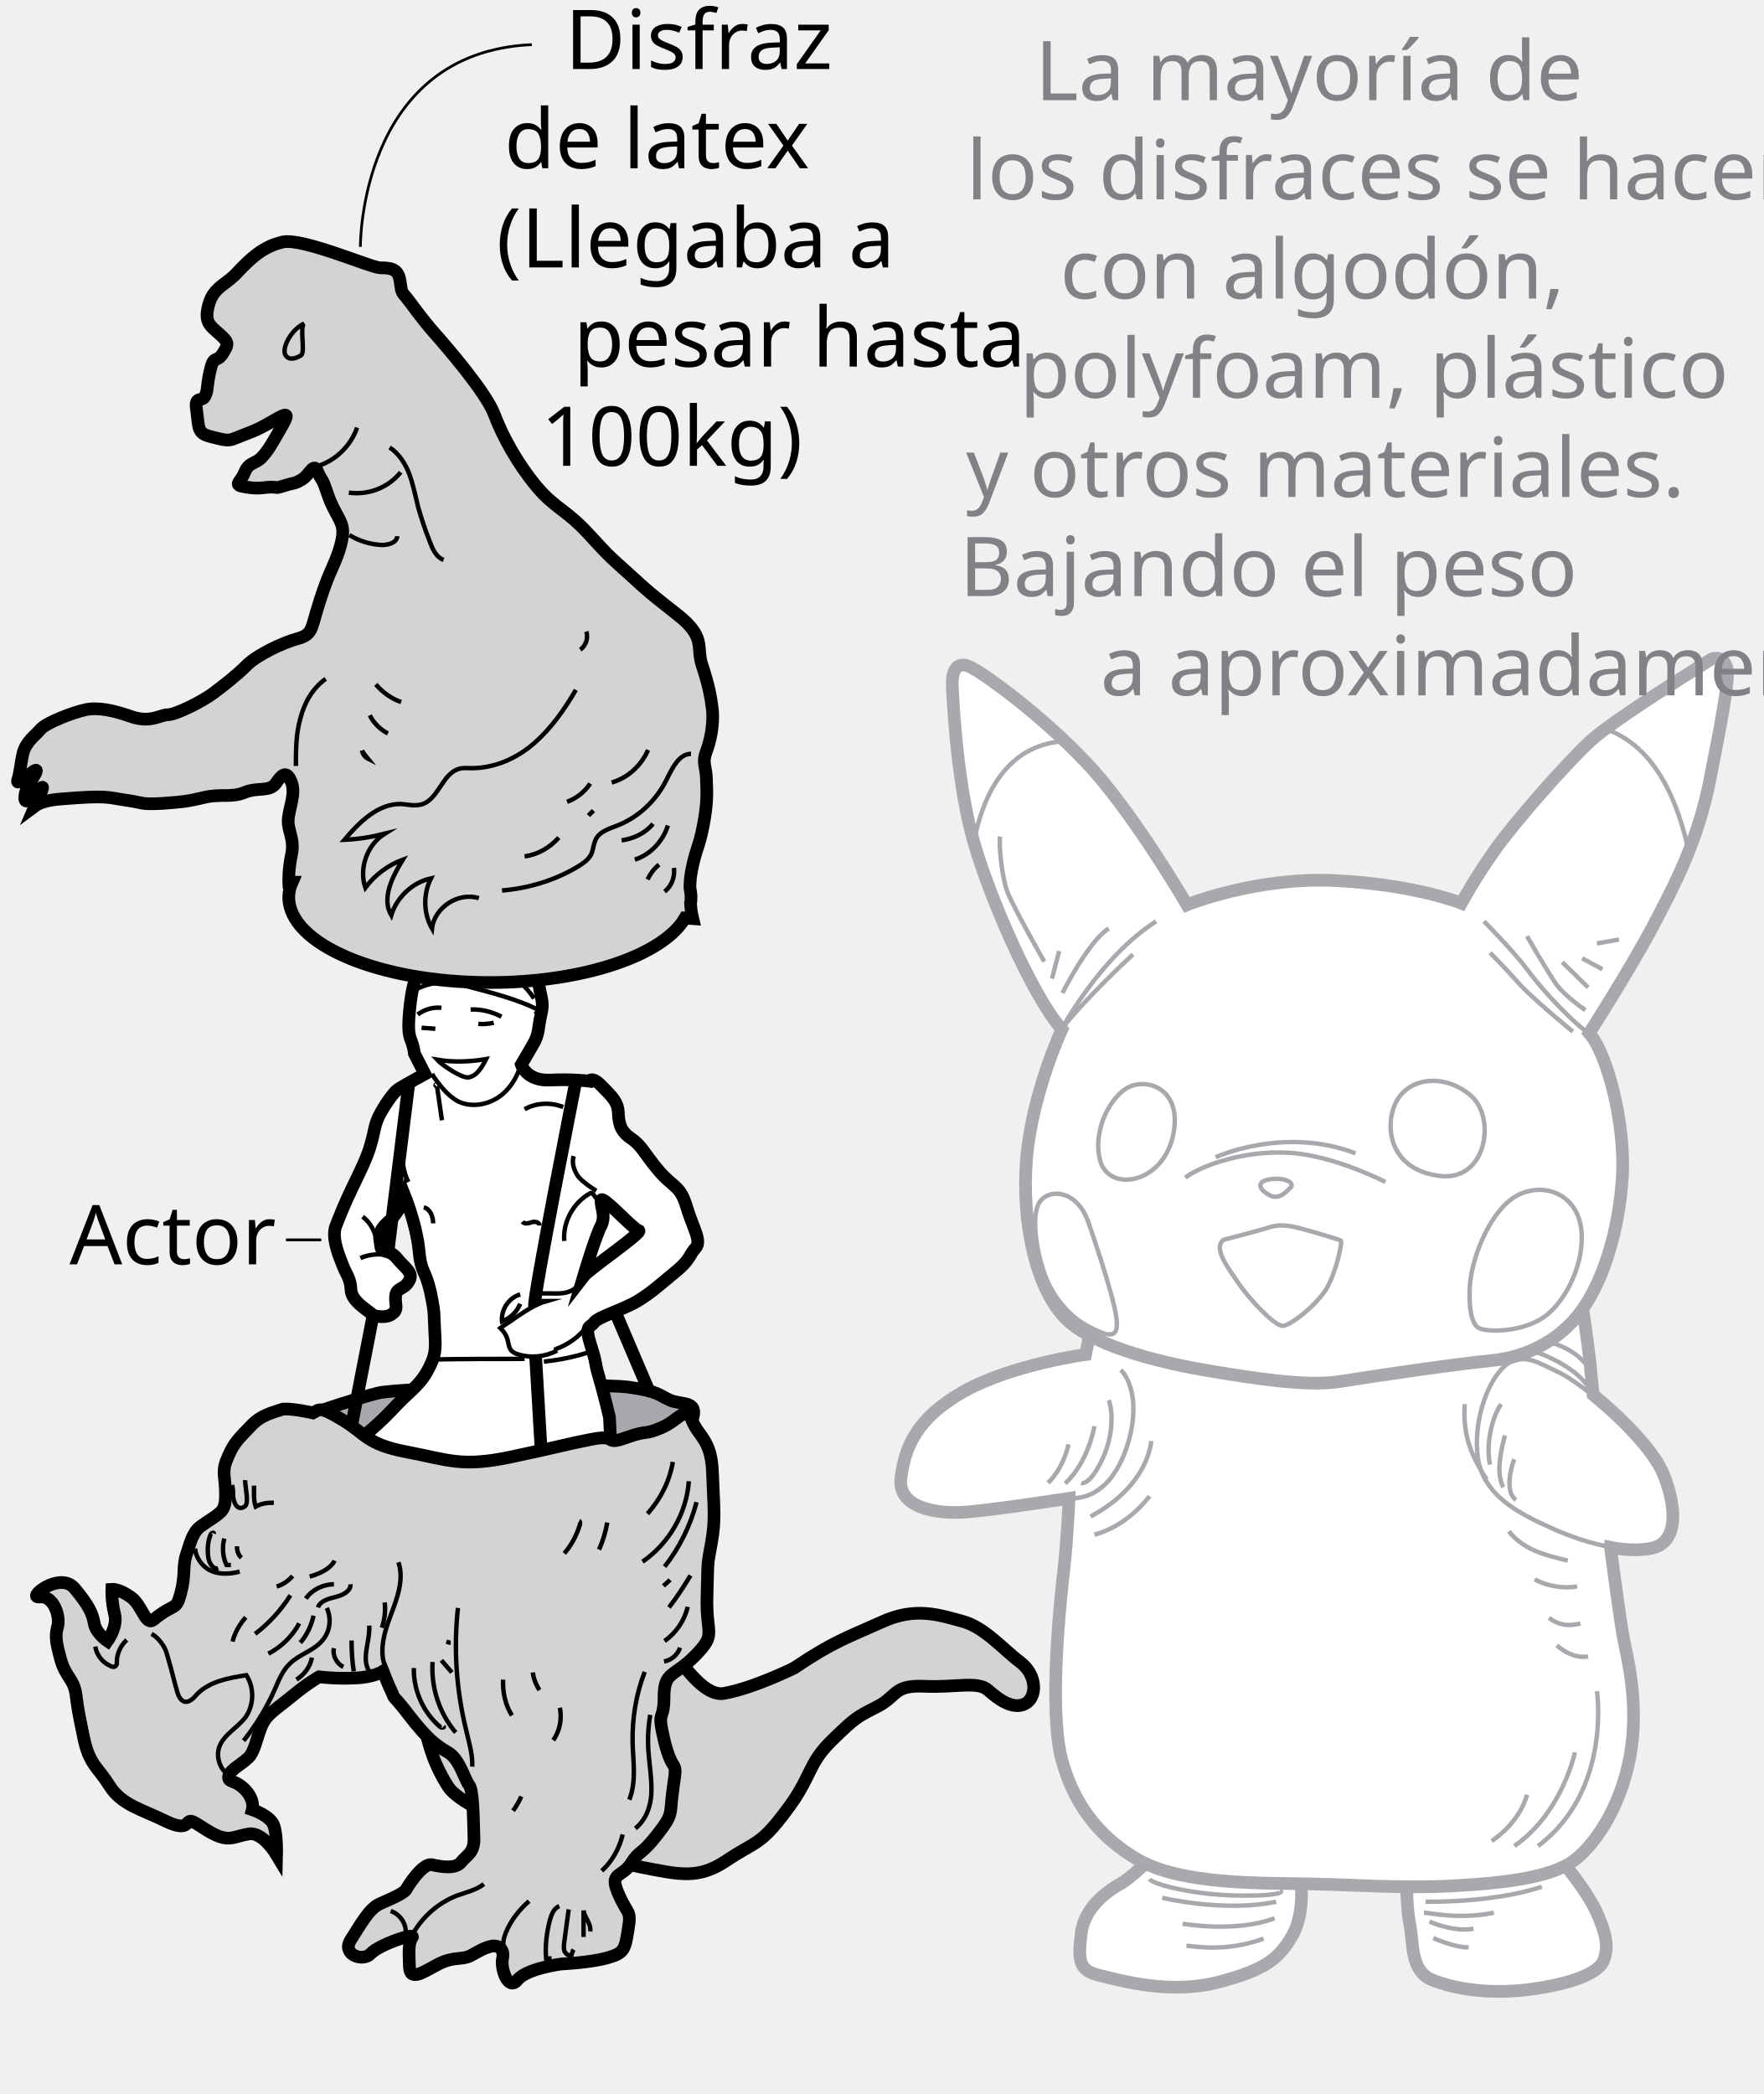
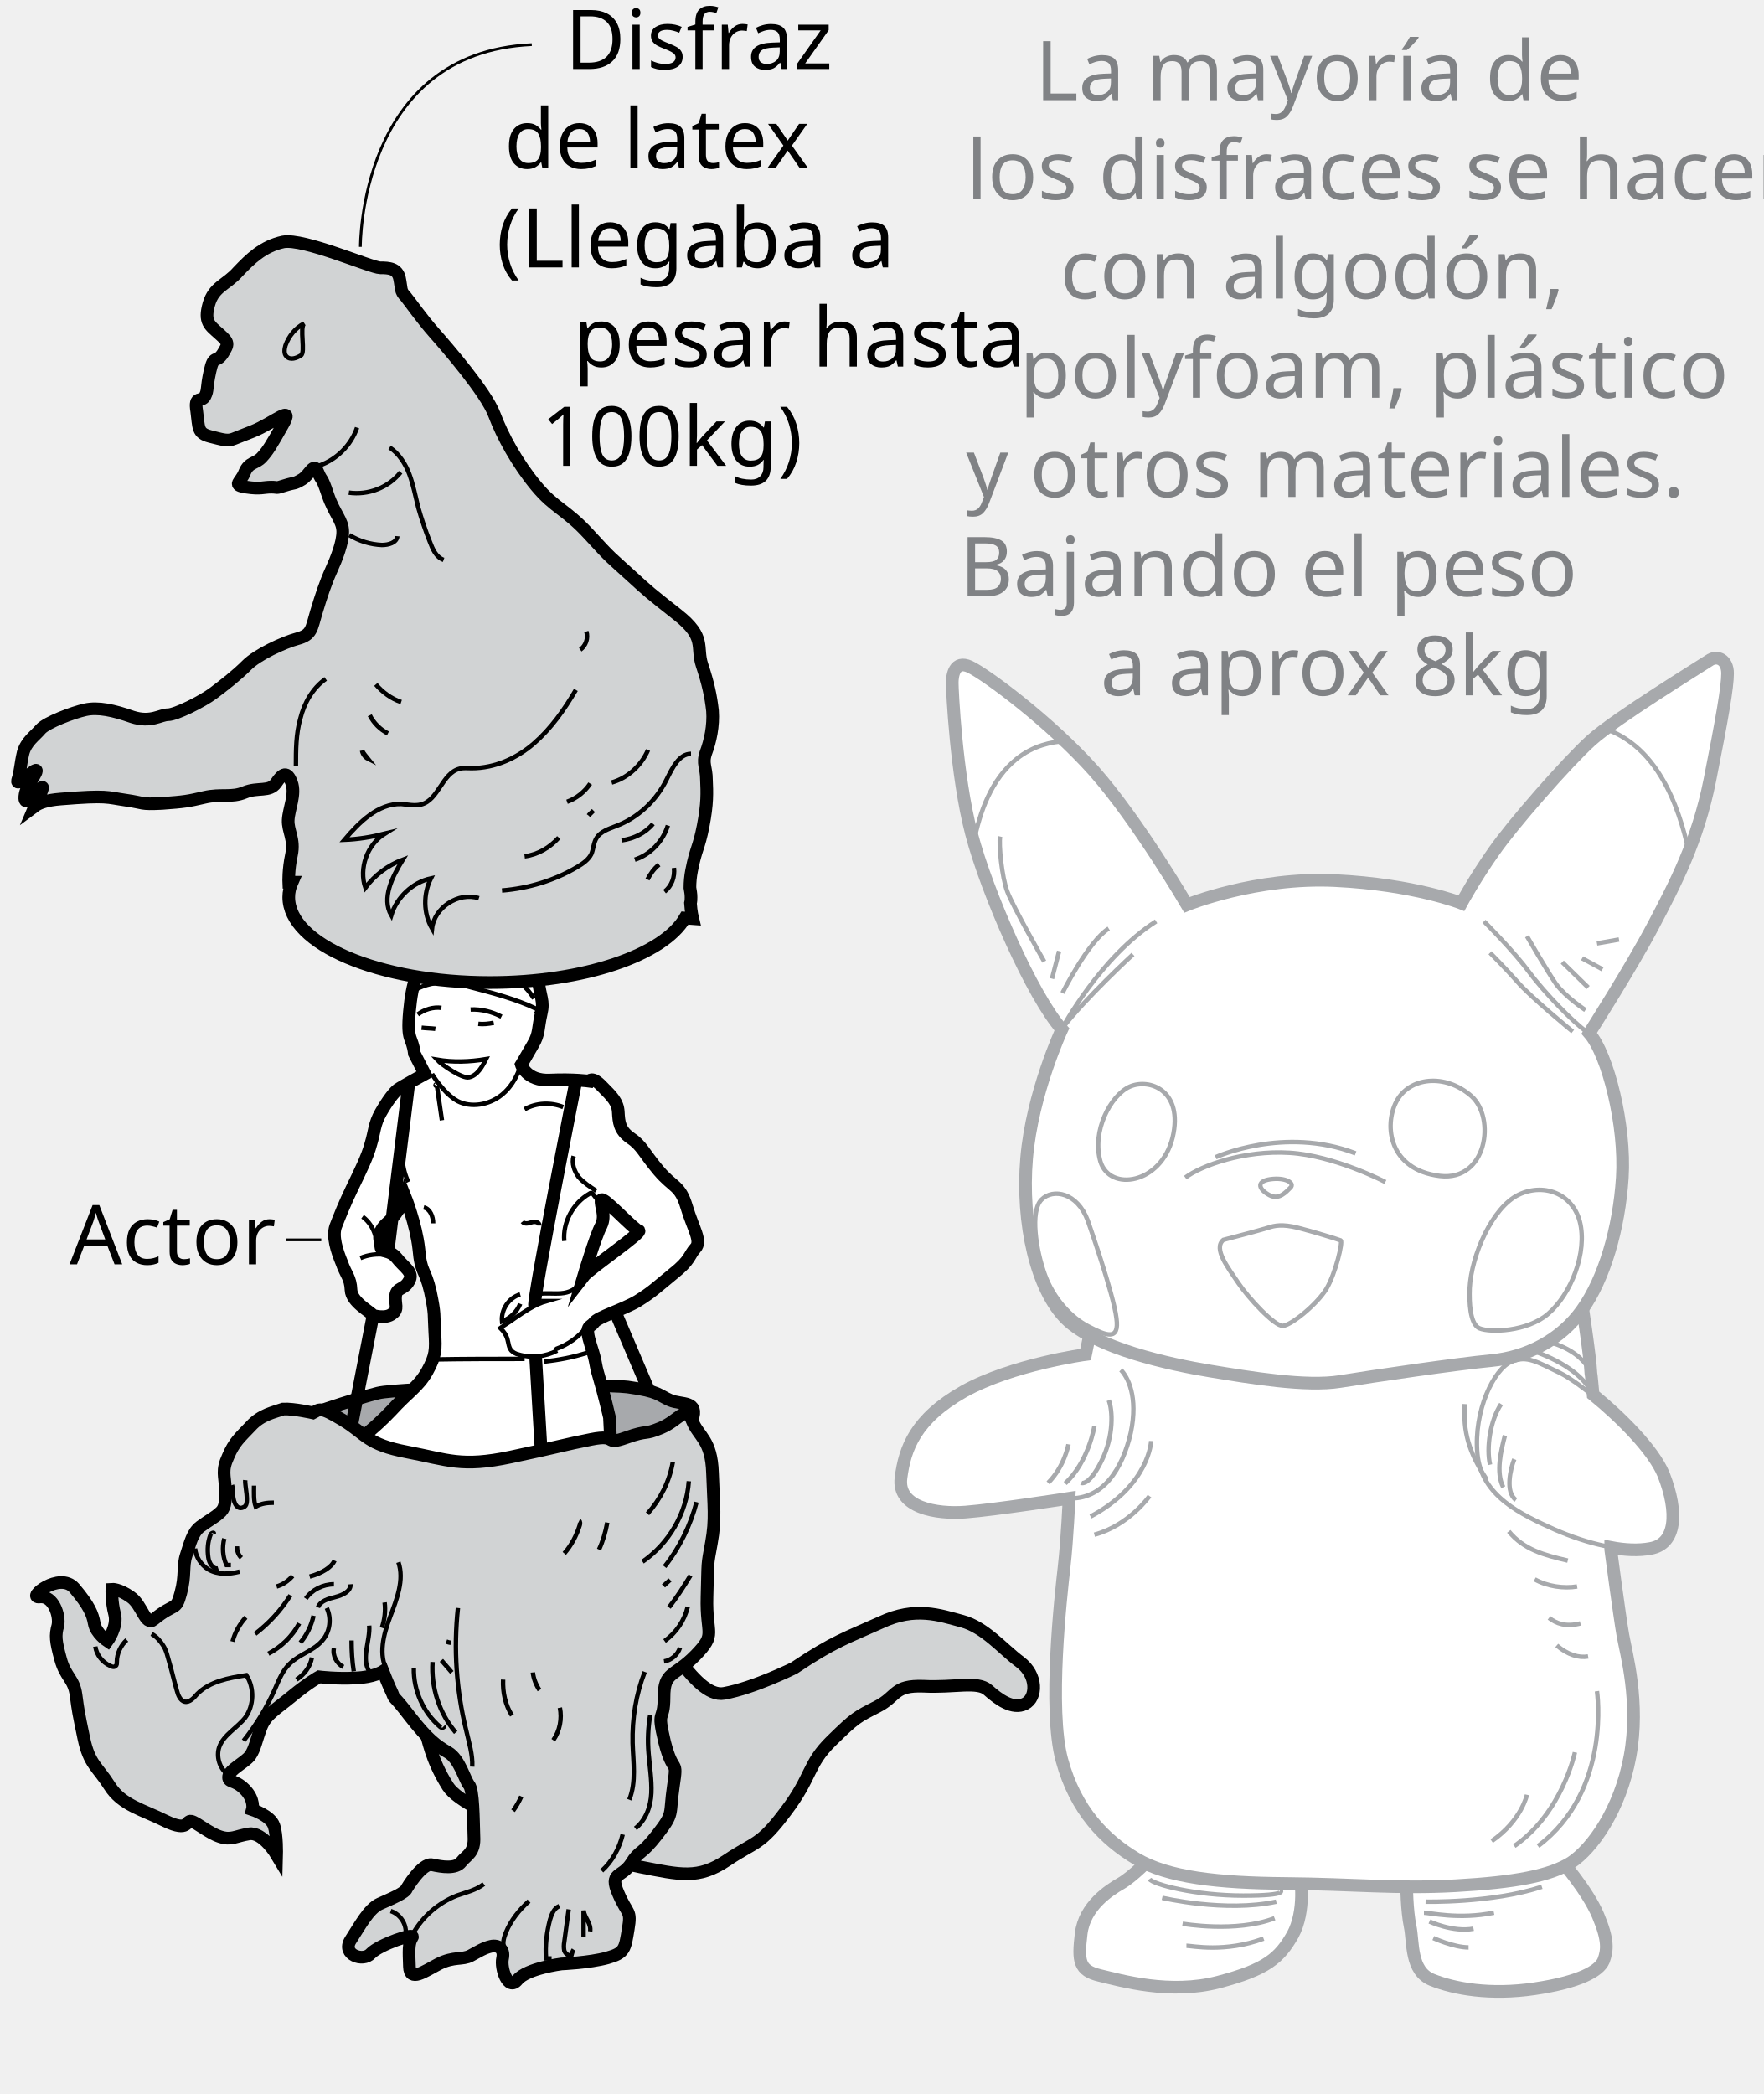
<svg xmlns="http://www.w3.org/2000/svg" version="1.1" id="Layer_1" x="0px" y="0px" viewBox="0 0 320 380" style="enable-background:new 0 0 320 380;" xml:space="preserve">
  <style type="text/css">
	.st0{fill:none;}
	.st1{fill:#A7A9AC;stroke:#000000;stroke-width:2.299;stroke-miterlimit:10;}
	.st2{fill:#D1D3D4;stroke:#000000;stroke-width:2.299;stroke-miterlimit:10;}
	.st3{fill:#FFFFFF;stroke:#000000;stroke-width:2.299;stroke-miterlimit:10;}
	.st4{fill:none;stroke:#000000;stroke-width:2.299;stroke-miterlimit:10;}
	.st5{fill:none;stroke:#000000;stroke-width:0.805;stroke-miterlimit:10;}
	.st6{fill:none;stroke:#000000;stroke-width:0.5;stroke-miterlimit:10;}
	.st7{font-family:'Roboto-Light';}
	.st8{font-size:15px;}
	.st9{fill:#FFFFFF;stroke:#A7A9AC;stroke-width:2.299;stroke-miterlimit:10;}
	.st10{fill:none;stroke:#A7A9AC;stroke-width:0.805;stroke-miterlimit:10;}
	.st11{fill:#808285;}
	.st12{font-family:'Roboto-LightItalic';}
	@keyframes baja{
		from{transform:translate(0,0);}
		to{transform:translate(0,86px);}
	}
	#animacion{
		  animation: baja 5s alternate infinite;
	}	
</style>
  <rect x="-92.8" y="16.9" class="st0" width="55.6" height="32.4" />
  <path class="st1" d="M58.5,255.9c0,0,6.1-2.1,10.1-3.1s39.6-1.8,45.3-1.1c5.8,0.8,5.6,1.5,7.7,2.4s5.3,0,4,3.6  c-1.4,3.6-12.6,13-22.7,14.5s-31.6,1.7-37.9-3.1C58.7,264.5,58.5,255.9,58.5,255.9z" />
  <path class="st2" d="M77.3,314.8c0.4,0.4,0.7,4.2,4,9.4c3.3,5.2,27.7,13.2,34.9,14.6c7.2,1.4,10.5,2.3,15.7-1.2  c5.2-3.5,6-2.6,10.7-8.9c4.8-6.3,3.9-8.5,8.3-12.8c4.4-4.3,4.6-4.3,8.3-6.2s2.9-3.9,8.4-3.7c5.6,0.3,9.8-1,11.7,0.7s4.5,3.6,6.7,2.5  s2.3-5.2-0.9-7.6s-6.4-6.3-10.5-7.4s-8.5-2.7-14.7,0.2c-6.2,2.8-8.5,3.4-15.8,8.3c0,0-7.2,3.6-12.7,4.6s-11.8-13.1-16.5-16.5  c-4.7-3.3-14.8-2.6-16.1-2.3C97.6,289,77.3,314.8,77.3,314.8z" />
  <path class="st3" d="M67.7,238.7c-0.5-0.7-3.9-2.4-4-4.6c-0.1-2.3-0.9-2.7-1.7-5c-0.9-2.2-1.7-4.7-1.1-6.5c0.7-1.8,1.6-4.1,3-7  c1.4-2.9,2.8-5.7,3.4-8c0.7-2.3,0.6-3.6,1.8-5.7c1.2-2.1,2.4-3.7,3.1-4.2s4.9-2.8,4.9-2.8l-1.9-3.7c-0.4-3.3-1.4-2-0.9-7.6  s1.6-7.8,3.1-10.3s1.3-4.4,5.3-5.6c4-1.2,8.1-0.4,10.8,2.4c2.7,2.8,3.7,3,4.1,7.1c0.4,4,1.2,4.3,0.6,6.8c-0.6,2.6-0.3,3.6-1.5,5.6  c-1.2,2.1-2.1,3.6-2.1,3.6s0.9,3,5.2,2.8c4.3-0.2,7.1,0.2,7.1,0.2s0.5-1,2.3,0.9c1.9,1.9,2.9,2.9,3,4.7s0.2,3.3,2.2,4.7  c2.1,1.4,2.4,2.7,5.1,5.9s3.9,2.6,5.1,6.6s2.8,6.2,1.6,7.5c-1.2,1.3-0.8,2.1-4.1,4.7c-3.3,2.7-3.7,3.2-6.4,4.9  c-2.7,1.6-7.2,2.9-7.9,3.9c-0.7,1-1.8,0.3-0.6,4.1c1.2,3.7,0.6,2.8,1.5,5.8s1.9,7.3,1.9,7.3l0.4,8.1c0,0-28.5,2.8-34.7,1.6  c-6.1-1.2-13.1-3.7-12.4-4.5s3.9-3,7.1-6.4c3.1-3.4,4.9-4.3,6.5-7.1c1.6-2.9,1.6-3.9,1.4-7.2s0.1-3-0.8-7.3c-1-4.3-1.7-3.2-2.1-7.8  c-0.5-4.5-2.5-9.5-2.5-9.5s-0.9,2.8-3.1,4.7s-1.4,3.1-1.3,4.4c0.1,1.3,1.5,0.4,2.9,2.1c1.3,1.7,3.2,2.6,2.2,4.2  c-0.9,1.6-2.2,1.1-2.4,2.6c-0.2,1.5,0.6,2.5-0.6,3.3C70,239.4,67.7,238.7,67.7,238.7z" />
  <path class="st4" d="M105.9,231.6c1-1.3,11-8.1,10-8.3s-6.6-6.5-6.8-5.5c-0.2,1,0.9,2.7,0,4.6C108.1,224.2,105.9,231.6,105.9,231.6z  " />
  <path class="st2" d="M56.8,256.4c1.2-0.6,1.1-1.3,5.4,1.3c4.3,2.6,4.3,4.4,11.7,5.8s9.8,2.8,18.8,0.9s9.5-2.2,14.6-3.2  c5-1,2.1,1.2,6.3-0.3c4.2-1.5,3.1-0.4,6.4-1.8s4.5-4.3,5.6-1.3c1.2,3,3.5,3.4,3.7,9.5s0.6,8.3-0.2,12.7s-0.6,2.9-0.8,9.8  c-0.2,7,1.8,6.6-2.1,10.6s-5.7,2.8-5.7,7.6c0,4.8-1.4,1.8,0.1,8.1c1.6,6.3,2.4,2.7,1.6,8c-0.8,5.4,0.2,4.8-2.9,8.8s-3.2,2.7-4.8,5.3  c-1.7,2.6-4,1.5-2.3,5.4c1.7,4,2.4,2.9,1.8,6.5s-0.6,4.3-3.8,5.2c-3.3,0.9-8.3,1.1-8.3,1.1s-6.3,0.8-8,2.9s-3.1-2.1-2.7-3.9  s-0.9-2.5-2.1-2.2c-1.3,0.3-2.2,0.9-3.7,1.7s-3,0.1-5.8,1.5c-2.7,1.4-5.2,3.3-5.3,0.5c-0.1-2.8-0.2-4.3,0.5-5.3s-6,1.3-7.5,2.9  c-1.4,1.6-5.3,0.2-3.7-2.4c1.7-2.6,3.3-5.7,5.3-6.6s4.7-2,4.9-2.8c0,0,2.8-4.7,4.6-4.3c1.8,0.4,4.3,0.8,5.3-0.5s2.5-1.6,2.3-4.7  c-0.1-3-0.1-8.4-0.9-9.3c-0.8-1-1.7-4.7-3.8-5.9c-2.1-1.2-3.7-2.4-6.9-6.5c-3.2-4.2-2.7-2.9-3.2-4.2c-0.6-1.2-1.7-4-1.7-4  s-1.7,1.1-5,1.2c-3.3,0.2-6.6-0.2-6.6-0.2s-2,1.1-4.9,3.5s-4.7,3.3-5.6,5.6c-0.9,2.3-1.1,3.9-2,5.2c-1,1.3-3.7,2.5-3.9,3.7  c-0.2,1.3,1,0.5,2.9,2.4s1.4,3.7,1.4,3.7s3.3,1.1,3.9,2.9c0.6,1.7,0.5,5.3,0.5,5.3s-2.5-4.2-5-3.8s-3.2,1.2-5.3,0.5  s-4.2-2.6-5.2-2.8s-0.4,2-4.6,0c-4.2-2.1-8-2.9-10.2-6.4s-3.7-3.9-4.7-8.7c-1-4.8-1-4.8-1.4-7.8s-1.9-3.2-2.8-6.5  c-0.9-3.3-1-4.3-0.5-6.1c0.4-1.8-0.8-5.5-3.3-5.2s3.6-4.7,6.3-1.6c2.7,3.2,3.3,4.7,3.6,6.4c0.3,1.8,2.4,3.2,2.4,3.2s1.9-2.6,1.3-4.9  s-0.5-4.5-0.5-4.5s1.3-0.1,3.4,1.4c2.1,1.4,2.7,5.4,4.2,4.1c3.9-3.2,4-1.4,4.9-4.8c0.9-3.3,0.3-4.8,1-6.9s1.1-4.1,2.6-5.2  s2.5-1.6,3.4-2.4c1-0.8,1.2-1.8,1.1-4.4c-0.1-2.5-0.7-3.3,0.5-5.9c1.1-2.6,2.1-3.4,4.1-5.5c1.9-2.1,4.2-2.5,5.9-3.1  C53.3,255.6,56.8,256.4,56.8,256.4z" />
  <path class="st5" d="M72.3,283.5c1.1,3.2-0.3,6.7-1.5,9.9c-1.2,3.2-2.2,6.9-0.5,9.9" />
  <path class="st5" d="M67,295c0.2,2.8-1.5,5.9,0,8.3" />
  <path class="st5" d="M63.8,297.7c0,1.9,0.1,3.7,0.4,5.6" />
  <path class="st5" d="M60.6,299.1c-0.3,1.3,0.5,2.8,1.7,3.4" />
  <path class="st5" d="M69.8,290.8c0.2,1.5,0,3.1-0.5,4.6" />
  <path class="st5" d="M41.2,321.9c-1.4-1.1-2-3.2-1.4-4.9c0.8-2.2,3.2-3.4,4.7-5.3c1.6-2.2,1.7-5.4,0.2-7.7c-3.2,0.5-6.6,1.1-8.9,3.4  c-0.6,0.7-1.4,1.6-2.3,1.4c-0.8-0.2-1.2-1.2-1.4-2c-0.5-1.7-0.9-3.5-1.4-5.2c-0.3-1-0.5-2.1-1.1-3c-0.5-0.8-1.2-1.6-2.1-2.1" />
  <path class="st5" d="M23,297.6c-1.1,1-1.8,2.5-1.8,4c0,0.3,0,0.6-0.2,0.7c-0.2,0.3-0.7,0.2-1,0c-1.4-0.6-2.5-2-2.7-3.5" />
  <path class="st5" d="M44.2,315.9c2.3-2.9,4.2-6,5.7-9.4c0.7-1.6,1.4-3.4,2.7-4.6c1.7-1.7,4.3-2.3,5.9-4.2c1.4-1.6,1.7-4,0.8-5.9" />
  <path class="st5" d="M54.3,294.6c-1.3,2.4-3.3,4.3-5.6,5.5" />
  <path class="st5" d="M53.8,304.8c1.4-0.9,2.5-2.3,2.8-4" />
  <path class="st5" d="M54.5,298.1c1.2-1.4,2-3.1,2.4-4.9" />
  <path class="st5" d="M46.3,296.5c2.5-1.9,4.7-4.3,6.4-7" />
  <path class="st5" d="M55.5,290.1c1.1-1.6,3.1-2.6,5.1-2.6" />
  <path class="st5" d="M57.7,291.7c0.4-1.2,2-1.6,3.2-1.9s2.8-1,2.7-2.3" />
  <path class="st5" d="M60.7,283.2c-0.5,1.2-2.3,2.3-4.5,2.9" />
  <path class="st5" d="M53.1,286c-0.8,0.9-1.8,1.6-2.9,1.9" />
  <path class="st5" d="M44.6,293.5c-1.1,1.2-2,2.8-2.4,4.4" />
  <path class="st5" d="M35.4,281c0.1,1.5,1.1,3,2.4,3.8c1.7,1,3.8,0.9,5.7,0.4" />
  <path class="st5" d="M46.1,269.6c0,1.3-0.1,2.7,0.3,3.8c1.1-0.6,2.1-0.7,3.3-0.7" />
  <path class="st5" d="M42.1,269.5c0.2,0.6,0.2,1.3,0.2,2c0.1,1.1,0.7,2.8,2.1,1.9c0.9-0.6,0-3.8,0.1-4.8" />
  <path class="st5" d="M38.8,278.3c0.1-0.3-0.5-0.1-0.6,0.2c-0.5,1.3-0.6,2.7-0.4,4.1c0.1,1,0.9,2.3,1.8,2" />
  <path class="st5" d="M40.7,279.2c-0.4,1.6-0.3,3.3,0.4,4.8c0.3,0,0.5,0,0.8,0" />
  <path class="st5" d="M43,280.6c0,0.8,0.2,1.5,0.8,2.1" />
  <path class="st5" d="M83.1,291.8c-0.8,7.4-0.3,14.9,1.5,22.2c0.5,2.2,1.2,4.4,1.1,6.6" />
  <path class="st5" d="M75.1,302.7c-0.1,4,1.7,8.1,4.8,10.7c0.2,0.2,0.8,0.1,0.6-0.1" />
  <path class="st5" d="M78.5,301.6c-0.3,4.6,1.2,9.3,4.2,12.8" />
  <path class="st5" d="M80.1,301.3c0.6,0.7,1.3,1.5,1.9,2.2" />
  <path class="st5" d="M81,297.9c0.3,0.1,0.5,0.2,0.8,0.2" />
  <path class="st5" d="M125,268.8c-0.4,5.8-3.6,11.3-8.4,14.6" />
  <path class="st5" d="M126.4,272.6c-1.1,4.2-3.1,8.3-5.8,11.7" />
  <path class="st5" d="M122.1,265.3c-0.6,3.5-2.2,6.7-4.6,9.4" />
  <path class="st5" d="M125.3,285.9c-1.2,2-2.5,4-3.9,5.8" />
  <path class="st5" d="M124.8,291.6c-0.6,2.5-2.1,4.7-4.2,6.2" />
  <path class="st5" d="M123.4,299c-0.4,1.3-1.6,2.3-2.9,2.5" />
  <path class="st5" d="M121.6,286.7c-0.4,0.4-0.8,0.7-1.2,1.1" />
  <path class="st5" d="M117,303.4c-1.6,4.1-2.3,8.5-2.2,12.9c0.1,3.5,0.7,7-0.6,10.3" />
  <path class="st5" d="M118,311.2c-0.4,2.3-0.5,4.6-0.3,7s0.6,4.8,0.5,7.2s-1,4.9-2.9,6.4" />
  <path class="st5" d="M113,332.9c-0.6,2.5-1.9,4.9-3.8,6.6" />
  <path class="st5" d="M101.5,345.9c-1,0.4-1.4,1.5-1.7,2.5c-0.6,2.3-0.9,4.7-0.7,7c0.3,0,0.7,0,1,0" />
  <path class="st5" d="M103.2,346.5c-0.3,2-0.5,3.9-0.8,5.9c-0.1,0.5-0.1,1.1,0,1.6c0.2,0.5,0.7,1,1.3,0.8c0.1-0.4,0.2-0.7,0.4-1" />
  <path class="st5" d="M105.9,351.5c0-1.6,0-3.2,0-4.8c0.2,1.4,1.4,2.3,1.2,3.8" />
  <path class="st5" d="M91.3,304.8c-0.1,2.3,0.4,4.6,1.6,6.5" />
  <path class="st5" d="M96.7,303.5c0.1,1.1,0.6,2.3,1.2,3.2" />
  <path class="st5" d="M101.6,309.9c0.4,2,0,4.2-1.2,5.9" />
  <path class="st5" d="M94.6,326c-0.4,0.9-0.9,1.8-1.5,2.6" />
  <path class="st5" d="M75,350.8c1.8-3.1,4.6-5.5,7.9-6.8c1.7-0.6,3.5-1,4.9-2.1" />
  <path class="st5" d="M91.6,353.7c-0.5-0.9-0.2-2,0.2-3c0.9-2.2,2.4-4.1,4.2-5.7" />
  <path class="st5" d="M70.9,346.8c1.8,0.6,3,2.5,2.7,4.4" />
  <path class="st5" d="M105.1,276c0.2,0.1,0.2,0.5,0.1,0.8c-0.6,1.9-1.5,3.6-2.8,5.1" />
  <path class="st5" d="M110.2,276.3c-0.3,1.7-0.8,3.4-1.5,4.9" />
  <path class="st5" d="M102.4,225.2c-0.3-3.4,1.6-6.9,4.6-8.6c0.1-0.1,0.2-0.1,0.3-0.1c0.2,0,0.3,0.2,0.4,0.3c0.3,0.4,0.6,0.8,1,1.2" />
  <path class="st5" d="M94.8,221.7c0.4,0.5,1.1,0.3,1.7,0.1s1.4,0,1.4,0.6" />
  <path class="st5" d="M76.9,219.1c1.2,0.3,1.7,1.7,1.7,2.9" />
  <path class="st5" d="M65.8,220.8c1.1,0.8,1.9,2,2.3,3.4" />
  <path class="st5" d="M65.4,228.3c1.4-0.6,3-0.8,4.6-0.6" />
  <path class="st5" d="M78.4,194.9c0.6,1,1.3,1.9,2.1,2.8c0.7,0.8,1.6,1.6,2.5,2.1c2.5,1.3,5.7,0.7,7.9-1s3.5-4.4,4-7.2" />
  <path class="st5" d="M74.7,180c1.7-1.1,3.8-1.7,5.8-1.7c1.6,0,3.2,0.4,4.7,0.8c4.2,1.1,8.5,2.2,12.4,4.1c0,0.2-0.3,0.5-0.5,0.3" />
  <path class="st5" d="M88.9,173.9c0.5-0.9,1.8-0.6,2.7,0c1.6,1,3,2.4,4.1,4" />
  <path class="st5" d="M84.3,175.4c4.8-0.8,10,1.6,12.6,5.8" />
  <path class="st5" d="M92,171.7c1.6,0.4,2.9,1.6,3.5,3.1" />
  <path class="st5" d="M85.4,183.2c1.9-0.1,3.9,0.4,5.6,1.3" />
  <path class="st5" d="M75.8,184.1c1.2-0.9,2.8-1.4,4.3-1.2" />
  <path class="st5" d="M86.8,185.8c0.9,0.1,1.9,0,2.8-0.2" />
  <path class="st5" d="M76.5,186.5c0.8,0.1,1.7,0.1,2.5,0.2" />
  <path class="st5" d="M79.3,192.3c2.9,0.5,5.9,0.4,8.9-0.1c-0.7,1.4-1.6,3-3.1,3.3C83.9,195.8,80.1,193.2,79.3,192.3z" />
  <path class="st5" d="M79.1,197c-0.1,0.1-0.1-0.2,0-0.2s0.2,0.1,0.2,0.3c0.3,2.1,0.6,4.2,0.9,6.2" />
  <path class="st5" d="M95.2,201.3c2.1-1.2,4.8-1.3,7-0.4" />
  <path class="st5" d="M104.1,209.8c-0.4,1.3,0.1,2.7,0.9,3.8c0.9,1,2.1,1.8,3.2,2.5" />
  <path class="st5" d="M74.1,214.5c-1.2-2.5-1.4-5.4-0.6-8.1" />
  <path class="st5" d="M78.7,246.7c5.5-0.1,11-0.1,16.5-0.1" />
  <path class="st5" d="M98.7,247.1c2.7-0.3,5.3-0.8,7.8-1.6" />
  <path class="st5" d="M106.5,240.7c-1.4,1.9-3.4,3.3-5.6,4.1c0-0.1,0-0.2,0-0.3" />
  <path class="st5" d="M94.4,234.9c-2.1,0.6-3.5,2.8-3.3,4.9c1.5-0.6,2.7-1.7,3.3-3.2" />
  <path class="st5" d="M101.1,245.1c-2.1,1.1-4.7,1.4-7,0.7c-0.5-0.1-1-0.4-1.3-0.7c-0.5-0.6-0.5-1.3-0.7-2c-0.2-0.8-0.7-1.5-1.3-2.1  c0.8-0.6,1.7-1.1,2.5-1.7c1.9-1.3,3.8-2.6,5.9-3.2c-0.3,0-0.7,0-1,0" />
  <path class="st5" d="M97.7,234.8c1.3-0.2,2.7,0,4.1-0.1s2.8-0.7,3.4-1.9" />
  <line class="st4" x1="98.2" y1="263.2" x2="97.2" y2="246.2" />
  <path class="st4" d="M97,237c-0.3-1.4,7.5-40.8,7.5-40.8" />
  <line class="st4" x1="74.2" y1="196.5" x2="70.4" y2="227.2" />
  <line class="st4" x1="67.7" y1="238.7" x2="63.8" y2="258.7" />
  <line class="st4" x1="111.7" y1="238.2" x2="117.8" y2="252.5" />
  <line class="st6" x1="51.9" y1="225" x2="58.3" y2="225" />
  <text transform="matrix(1 0 0 1 12.6177 229.4367)" class="st7 st8">Actor</text>
  <g>
    <g>
      <path class="st9" d="M209,336.8c-0.1,0.4-3.5,3.8-5.6,5s-6.6,4.1-7.2,9.1c-0.6,5-0.4,6.7,3.4,7.6c3.8,0.9,12.7,3.5,21.5,1.2    s11.1-4.4,13.5-8.6c2.3-4.2,1.6-10.7,1-11.1C235.1,339.4,209,336.8,209,336.8z" />
      <path class="st9" d="M255.3,340.4c-0.1,1.8,0,6.3,0.6,9.2c0.6,2.9,0,8.1,4,9.7c4,1.6,10.5,2.8,18.6,1.6s11.7-3.2,12.5-5.1    c0.7-1.9,0.9-3.7-1-8.2s-6.7-10-6.7-10L255.3,340.4z" />
      <path class="st9" d="M301.9,267.6c-1.9-4.6-7.9-10.5-12.8-14.5c-0.2-2-0.3-3.4-0.4-3.9c-0.1-2.8-1.8-13.8-1.8-13.8l-89.2,7    l-0.7,3.4c0,0-13.3,1.8-22.1,6.7c-8.8,5-10.7,10.3-11.4,15.7c-0.7,5.4,6.4,6.6,11.7,6.2s18.8-2.5,18.8-2.5s-0.3,7.2-0.9,12.5    c-0.6,5.3-2.9,25.8-0.4,35s7.8,14.5,13.5,17.9s14.8,4.4,27.1,4.5s20.2,1,30.9,0.4c10.7-0.6,17.1-1.8,20.9-4.2    c3.8-2.5,8.9-9.5,10.7-19.3c1.8-9.8-0.7-18.6-1.3-22c-0.6-3.4-2.2-15.5-2.2-15.5s0-0.1,0-0.4c2.6,0.5,5.1,0.6,7.2,0.2    C304.2,280.2,304.6,274.5,301.9,267.6z" />
      <path class="st10" d="M203.4,248.6c1.2,1.2,3.2,4.8,1.8,11.4c-1.5,6.6-5.1,12.2-11.3,11.9" />
      <path class="st10" d="M274.3,247.1c-3.2,1.3-6.9,8.9-6.2,16.7c0.7,7.8,8.1,11.1,14.1,13.8c6,2.6,12.3,4.1,17.1,3.4    c4.8-0.7,5.3-6.4,2.5-13.3S287,251,283,249.1S277.1,245.9,274.3,247.1z" />
      <path class="st9" d="M215.4,164.2c0,0-8.8-15.1-16.8-24.2c-8.1-9.1-19.8-17.7-22.6-19s-3.2,1.6-3.2,2.9s0.7,16.7,3.5,27.4    s11.1,29.6,16.4,35.5c0,0-5.4,11.6-6.4,23.4s1.8,23.9,7.2,29.2s18.8,8.2,26.1,9.4s17.4,2.9,23.6,1.9c6.2-1,21.2-3.2,27.5-3.8    c6.3-0.6,12.5-3.7,16.4-9.2c4-5.6,6.7-14.7,7.3-24c0.6-9.4-2.6-22.3-6-26.2c0,0,7.6-11.9,11.6-19.5s8.1-15.4,10.3-26.5    c2.2-11.1,3.2-16.8,3.2-19.3s-1.9-3.4-3.4-2.3c-1.5,1-17,10.5-21.4,14.5s-14.2,15.2-17.6,20.1c-3.4,4.8-5.9,9.4-5.9,9.4    s-8.5-3.4-22.9-4.1S215.4,164.2,215.4,164.2z" />
      <path class="st10" d="M313.4,122c0-2.5-1.9-3.4-3.4-2.3c-1.3,0.9-12.9,8-18.9,12.5c3.1,1,7.1,3.4,10.3,8.7c2.7,4.4,4.2,9.7,5,13.4    c1.5-3.9,2.9-8.1,3.8-13C312.4,130.2,313.4,124.5,313.4,122z" />
      <path class="st10" d="M176,121c-2.8-1.3-3.2,1.6-3.2,2.9s0.7,16.7,3.5,27.4c0.1,0.5,0.3,1,0.4,1.6c1.1-5.6,3.2-11.5,7.8-15.2    c3-2.4,6.4-3.1,8.7-3.2C186,127.6,178.2,122,176,121z" />
      <path class="st10" d="M287.9,187.2c-2.2-1.5-7.6-7-10.4-10.8s-8.2-9.2-8.2-9.2" />
      <path class="st10" d="M212.8,206.4c2-8.5-4.2-10.8-7.8-9.2c-3.5,1.6-6.9,8.1-5.3,13.6C201.4,216.3,210.7,214.9,212.8,206.4z" />
      <path class="st10" d="M267,198.9c-4.8-4.2-11.3-3.4-13.6,1s-1.3,12.4,7.9,13.5C269.8,214.4,271.5,202.9,267,198.9z" />
      <path class="st10" d="M230.4,216.9c-1.9-1-2.6-2.5,0.1-2.9c2.8-0.4,4.5,0.7,3.7,1.5S232.1,217.8,230.4,216.9z" />
      <path class="st10" d="M215.1,213.7c2.9-2.2,10.7-5,18.9-4.5s17.4,5.3,17.4,5.3" />
      <path class="st10" d="M222,225c0,0,6.9-1.8,8.1-2.2c1.2-0.4,2.6-0.7,5.4,0c2.8,0.7,7.3,2.1,7.8,2.3c0.4,0.3-0.9,5.9-2.6,8.8    c-1.8,2.9-6.4,6.6-7.9,6.7c-1.5,0.1-6.3-5.1-8.1-7.8S220.1,226.6,222,225z" />
      <path class="st10" d="M197.4,221.5c-1.9-5.1-6.3-5.9-8.4-3.8c-2.1,2.1-1,9.2,0.6,13.6s4.8,7.8,7.9,9.4c3.1,1.6,5.7,2.8,5.1-1.5    C202.1,234.9,197.4,221.5,197.4,221.5z" />
      <path class="st10" d="M266.7,233.8c0.3-6,4.1-14.7,8.9-17s10.4,0,11.3,5.9s-2.5,13.3-6.7,16.3c-4.2,2.9-10.7,2.8-12,1.9    C266.8,239.9,266.6,236.5,266.7,233.8z" />
      <path class="st10" d="M277.1,244.8c0,0,9.5,2.6,11.9,8.3" />
      <path class="st10" d="M280.5,243.4c0,0,6.1,1.1,8.2,5.7" />
      <path class="st10" d="M265.8,254.8c-0.3,5,0.7,8.7,4,13.7" />
      <path class="st10" d="M272.4,254.8c-2,3-2.7,8-2,11" />
      <path class="st10" d="M273.1,260.5c-0.7,2.7-1.7,6.7-0.3,9.4" />
      <path class="st10" d="M274.8,264.8c-0.7,1.7-1.7,6,0.3,7.4" />
      <path class="st10" d="M201.2,254.1c0.7,1.7,1,6.4-1.3,11c-2.3,4.7-3.7,4-3.7,4" />
      <path class="st10" d="M198.6,258.8c0,0-1,6.4-5.3,10.4" />
      <path class="st10" d="M193.9,262.1c0,0-0.7,4-3.7,7" />
      <path class="st10" d="M273.8,277.9c2.7,3.3,6.4,4.3,10.7,5.3" />
      <path class="st10" d="M278.5,286.6c2.3,1.3,5.3,1.7,7.7,1.3" />
      <path class="st10" d="M281.1,293.6c1.3,1,3,1.7,5.7,1" />
      <path class="st10" d="M282.5,298.6c2,1.7,4,2.3,5.7,2" />
      <path class="st10" d="M289.8,306.9c0,0,2.7,18.1-10.7,28.1" />
      <path class="st10" d="M285.8,318c0,0-2.3,11-11,17" />
      <path class="st10" d="M277.1,325.7c0,0-1,4.7-6.4,8.4" />
      <path class="st10" d="M208.9,261.5c0,0-0.3,8-11,13.7" />
      <path class="st10" d="M208.6,271.5c0,0-3.7,5.3-10,7" />
      <path class="st10" d="M220.6,210c0,0,12.4-5.7,25.4-0.7" />
      <path class="st10" d="M270.4,172.9c0,0,2.7,2.7,5,5.3c2.3,2.7,10,9,10,9" />
      <path class="st10" d="M277.1,169.9c0,0,3.7,6.4,5.3,8.7c1.7,2.3,5.3,4.7,5.3,4.7" />
      <line class="st10" x1="283.5" y1="174.6" x2="288.2" y2="179.2" />
      <line class="st10" x1="287.1" y1="173.9" x2="290.8" y2="175.9" />
      <line class="st10" x1="289.8" y1="171.2" x2="293.8" y2="170.5" />
      <path class="st10" d="M181.5,151.8c-0.3,1.3,0.3,7.4,1.3,10c1,2.7,6.7,12.7,6.7,12.7" />
      <line class="st10" x1="192.2" y1="172.6" x2="190.9" y2="177.6" />
      <path class="st10" d="M201.2,168.5c-3.7,2.3-8.4,11.7-8.4,11.7" />
      <path class="st10" d="M205.6,173.2c0,0-8.7,8-12.9,13.5c0,0,6.9-13,17.1-19.5" />
      <path class="st10" d="M208.6,341c0.7,1,8.4,3,17,3s6.7-1,6.7-1" />
      <path class="st10" d="M210.9,344.4c0,0,11.4,2.7,20.7,0.7" />
      <path class="st10" d="M214.6,349.1c0,0,9.7,1.7,16.7-1" />
      <path class="st10" d="M215.3,353.1c1,0,7,1.3,14-1.3" />
      <path class="st10" d="M258.7,345.1c0,0,12,0.3,21.1-2.7" />
      <path class="st10" d="M258.4,347.1c1,0,6.4,1.3,12.7,0" />
      <path class="st10" d="M259.4,348.7c0,0,4.3,2,8,1.3" />
      <path class="st10" d="M260.1,351.7c0,0,3.7,1.7,6.4,1.7" />
    </g>
  </g>
  <rect x="172.1" y="6.9" class="st0" width="137.5" height="147.6" />
  <text transform="matrix(1 0 0 1 183.9472 18.1756)" class="st11 st7 st8"> La mayoría de </text>
  <text transform="matrix(1 0 0 1 175.3486 36.1756)" class="st11 st7 st8">los disfraces se hacen </text>
  <text transform="matrix(1 0 0 1 192.3661 54.1756)" class="st11 st7 st8">con algodón, </text>
  <text transform="matrix(1 0 0 1 185.0126 72.1756)" class="st11 st7 st8">polyfoam, plástico </text>
  <text transform="matrix(1 0 0 1 175.312 90.1756)" class="st11 st7 st8">y otros materiales. </text>
  <text transform="matrix(1 0 0 1 174.1367 108.1756)" class="st11 st7 st8">Bajando el peso </text>
-   <text transform="matrix(1 0 0 1 199.6757 126.1756)" class="st11 st7 st8">a aproximadamente 8kg</text>
+   <text transform="matrix(1 0 0 1 199.6757 126.1756)" class="st11 st7 st8">a aprox 8kg</text>
  <g id="animacion">
    <g>
      <path class="st5" d="M47.5,55.2c0.5-2.4,2.3-4.5,4.7-5.2" />
      <path class="st5" d="M51.7,46.7c1.3-0.7,2.9-1.1,4.4-1" />
      <path class="st5" d="M63,49.2c0.9,0.4,1.7,1,2.4,1.8" />
      <path class="st5" d="M68.6,54.9c1.2,0.7,2.1,1.8,2.7,3" />
      <path class="st5" d="M118.7,163.2c-0.9,0.6-1.7,1.3-2.6,1.9" />
      <path class="st5" d="M111.8,160.2c-0.5,2.1-2.1,4-4.1,4.8" />
      <path class="st5" d="M105.9,168.9c-0.6,0.3-1.2,0.5-1.8,0.8" />
      <path class="st5" d="M103.2,163.4c0.4-1.2,1.3-2.3,2.4-2.9" />
      <path class="st5" d="M111,167.6c0.9,0.2,1.9-0.6,2-1.5" />
      <path class="st5" d="M114.9,158.9c0.4-0.2,0.8-0.4,1.2-0.6c-0.4,0.1-0.8,0.2-1.2,0.3" />
      <g>
        <path class="st2" d="M128.1,136.6c0.8-2.1,1.4-4.9,1.2-7.6c-0.3-2.7-0.8-5-1.9-8.3c-1.1-3.3,0.8-5-4.4-9.1     c-5.2-4.1-5.2-4.1-8.7-7.3c-3.5-3.2-3.2-2.7-7.4-7.3c-4.2-4.6-6.2-4.7-9.6-8.8c-3.4-4.1-6.1-9-7.6-13s-8.6-12.2-10.9-14.8     s-4.3-5.5-5.2-6.6c-1-1-0.7-1.4-1.1-3.3c-0.4-1.8-1.9-1.9-3.5-1.9s-13.9-5.4-17.6-4.7c-3.7,0.8-6,3.1-8.2,5.4     c-2.1,2.4-4.4,2.7-5.3,5.9c-0.9,3.2,0.1,3.8,1.9,5.4c1.8,1.6,1.7,1.8,0.6,3.6c-1.2,1.8-1.6,0-2.3,3.2s-0.3,3.3-0.9,4.5     c-0.6,1.2-2-0.3-1.5,2.7c0.4,3,0.1,4,2.4,4.6c2.4,0.6,3.2,0.9,4.4,0.4s-0.7,0.3,3.3-1.3c4-1.6,7.7-5.1,5.5-1.2s-2.7,4.7-3.8,5.9     c-1.1,1.2-2.3,0.8-3.1,2.7c-0.7,1.9-2.4,2.3,0.3,2.7c2.6,0.4,3.1,0,4.5,0s0.6,0.3,2.5-0.3c1.9-0.6,1.6-0.2,3.1-1.1     s2.1-3.3,2.9-1.3c0.8,1.9,0.6,0.5,1.8,4.1c1.2,3.5,2.7,4.6,2.7,6.7c0,2-1.1,4.8-2.1,7s-1.8,4.6-2.7,7.6s-0.8,4.1-3.4,4.8     c-2.6,0.7-7.3,2.9-9.2,4.8c-1.9,1.9-4.1,3.6-6.1,5.1s-6.8,3.9-8.2,3.9s-3.1,1.5-6.5,0.4c-3.4-1.2-6.2-1.8-8.5-1.3s-7,2.3-8.1,3.5     c-1.1,1.3-2.6,2.2-3.2,4.3c-0.5,2.1-0.5,3.5-1,5c-0.4,1.5,3.5-2.6,3.4-1.7s-2.2,3-2.1,5c0.1,2,3.6-3.2,3.2-1.8     c-0.2,0.8-0.9,2-1.4,3.2c0.8-0.6,2.2-1.1,4.7-1.3c8.6-0.7,8.3-0.3,11.8,0.2s2.5,0.8,6.6,0.6c4.1-0.3,4.7-0.4,7.7-1.1     s4.9,0.1,7.3-0.9c2.4-1,4.5,0,5.7-1.7c1.2-1.8,2-2.2,2.8-0.1c0.8,2.1-0.5,4.8-0.6,6.8s1.2,3.5,0.6,6.3c-0.6,2.8-0.5,5-0.5,5H53     c-0.4,0.9-0.6,1.8-0.6,2.7c0,8.6,16.4,15.5,36.5,15.5c17.1,0,31.5-5,35.4-11.7l1.4,0.1c0,0-0.3-1.2-0.4-2.8     c0.1-0.4,0.1-0.7,0.1-1.1c0-0.6-0.1-1.1-0.2-1.7c0-1,0.1-2.1,0.3-3.1c0.8-4.1,1.3-4,2.1-8.1c0.8-4.1,0.7-6.1,0.6-8.4     C128.2,139.2,127.4,138.6,128.1,136.6z" />
        <path class="st5" d="M55.2,58.7c-1.6,0.8-2.8,2.3-3.4,4c-0.2,0.7-0.3,1.5,0.2,2c0.7,0.7,1.8,0.3,2.6-0.2     C55.5,64,54.3,59.4,55.2,58.7z" />
        <path class="st5" d="M125.4,136.8c-2.2,0-3.4,2.6-4.4,4.6c-1.9,3.9-5.2,7-9.2,8.5c-1.3,0.5-2.8,1-3.5,2.1c-0.6,0.9-0.6,2.1-1,3     c-0.5,1-1.5,1.7-2.5,2.3c-4.2,2.5-8.9,3.9-13.7,4.3" />
        <path class="st5" d="M104.5,125.2c-2.1,3.6-4.5,7-7.6,9.7c-3.1,2.7-7.1,4.5-11.3,4.5c-0.8,0-1.5-0.1-2.2,0.1     c-3.2,0.8-3.8,5.7-7,6.5c-1.2,0.3-2.4,0-3.6-0.1c-4.2-0.1-7.6,3.3-10.3,6.5c2.5-0.1,4.9-0.5,7.3-1.1c-3.2,2-4.7,6.3-3.5,9.8     c1.7-2.3,4.1-4.1,6.8-5.1c-1.9,3.1-3.9,7-2.1,10.1c1-3.3,3.9-6,7.2-6.7c-1.4,2.8-1.4,6.3,0.2,9.1c0.4-3.8,4.8-6.7,8.5-5.5" />
        <path class="st5" d="M117.6,136.1c-1.2,2.8-3.7,5.1-6.6,5.9" />
        <path class="st5" d="M107.1,142.2c-1,1.5-2.5,2.7-4.2,3.3" />
        <path class="st5" d="M95.2,155.4c2.4-0.3,4.6-1.6,6.2-3.4" />
        <path class="st5" d="M106.8,148c0.3-0.3,0.6-0.6,0.9-0.9C107.4,147.4,107.1,147.6,106.8,148" />
        <path class="st5" d="M121.2,149.8c-0.9,2.9-3.2,5.3-6,6.2" />
        <path class="st5" d="M118.5,149.5c-1.4,1.7-3.5,2.7-5.7,3" />
        <path class="st5" d="M119.6,156.9c-0.9,0.7-1.6,1.7-2.1,2.7" />
        <path class="st5" d="M120.6,161.8c1.3-1,1.9-2.7,1.7-4.3" />
        <path class="st5" d="M106.4,114.6c0.4,1.2-0.1,2.6-1.1,3.3" />
        <path class="st5" d="M70.7,81.2c1.7,1.1,2.9,3,3.6,4.9s1.1,4,1.6,6c0.6,2.1,1.3,4.2,2.1,6.2c0.5,1.3,1.1,2.8,2.5,3.3" />
        <path class="st5" d="M57.9,84.5c3.2-1.1,5.8-3.7,6.9-6.9" />
        <path class="st5" d="M63.3,89.4c3.5,0.5,7.2-0.9,9.4-3.7" />
        <path class="st5" d="M63.4,97.1c1.8,1.1,3.8,1.7,5.9,1.8c1.2,0,2.7-0.4,2.8-1.6" />
        <path class="st5" d="M53.7,139c0-2.9,0-5.8,0.8-8.6c0.7-2.8,2.2-5.5,4.6-7.2" />
        <path class="st5" d="M68.2,124.2c1.2,1.4,2.8,2.6,4.6,3.2" />
        <path class="st5" d="M67.1,129.8c0.7,1.4,1.9,2.6,3.3,3.3" />
        <path class="st5" d="M65.7,136.2c0.1,0.6,0.5,1.2,1.1,1.5C66.4,137.2,66,136.8,65.7,136.2" />
      </g>
    </g>
    <text transform="matrix(1 0 0 1 102.5439 12.5277)" class="st7 st8">Disfraz</text>
    <text transform="matrix(1 0 0 1 91.5321 30.5277)" class="st7 st8">de latex</text>
    <text transform="matrix(1 0 0 1 90.0966 48.5277)" class="st12 st8">(Llegaba a</text>
    <text transform="matrix(1 0 0 1 104.0526 66.5277)" class="st12 st8">pesar hasta</text>
    <text transform="matrix(1 0 0 1 98.1601 84.5277)" class="st12 st8">100kg)</text>
    <path class="st6" d="M65.4,44.8c0,0-0.3-35.3,31.1-36.7" />
  </g>
</svg>
